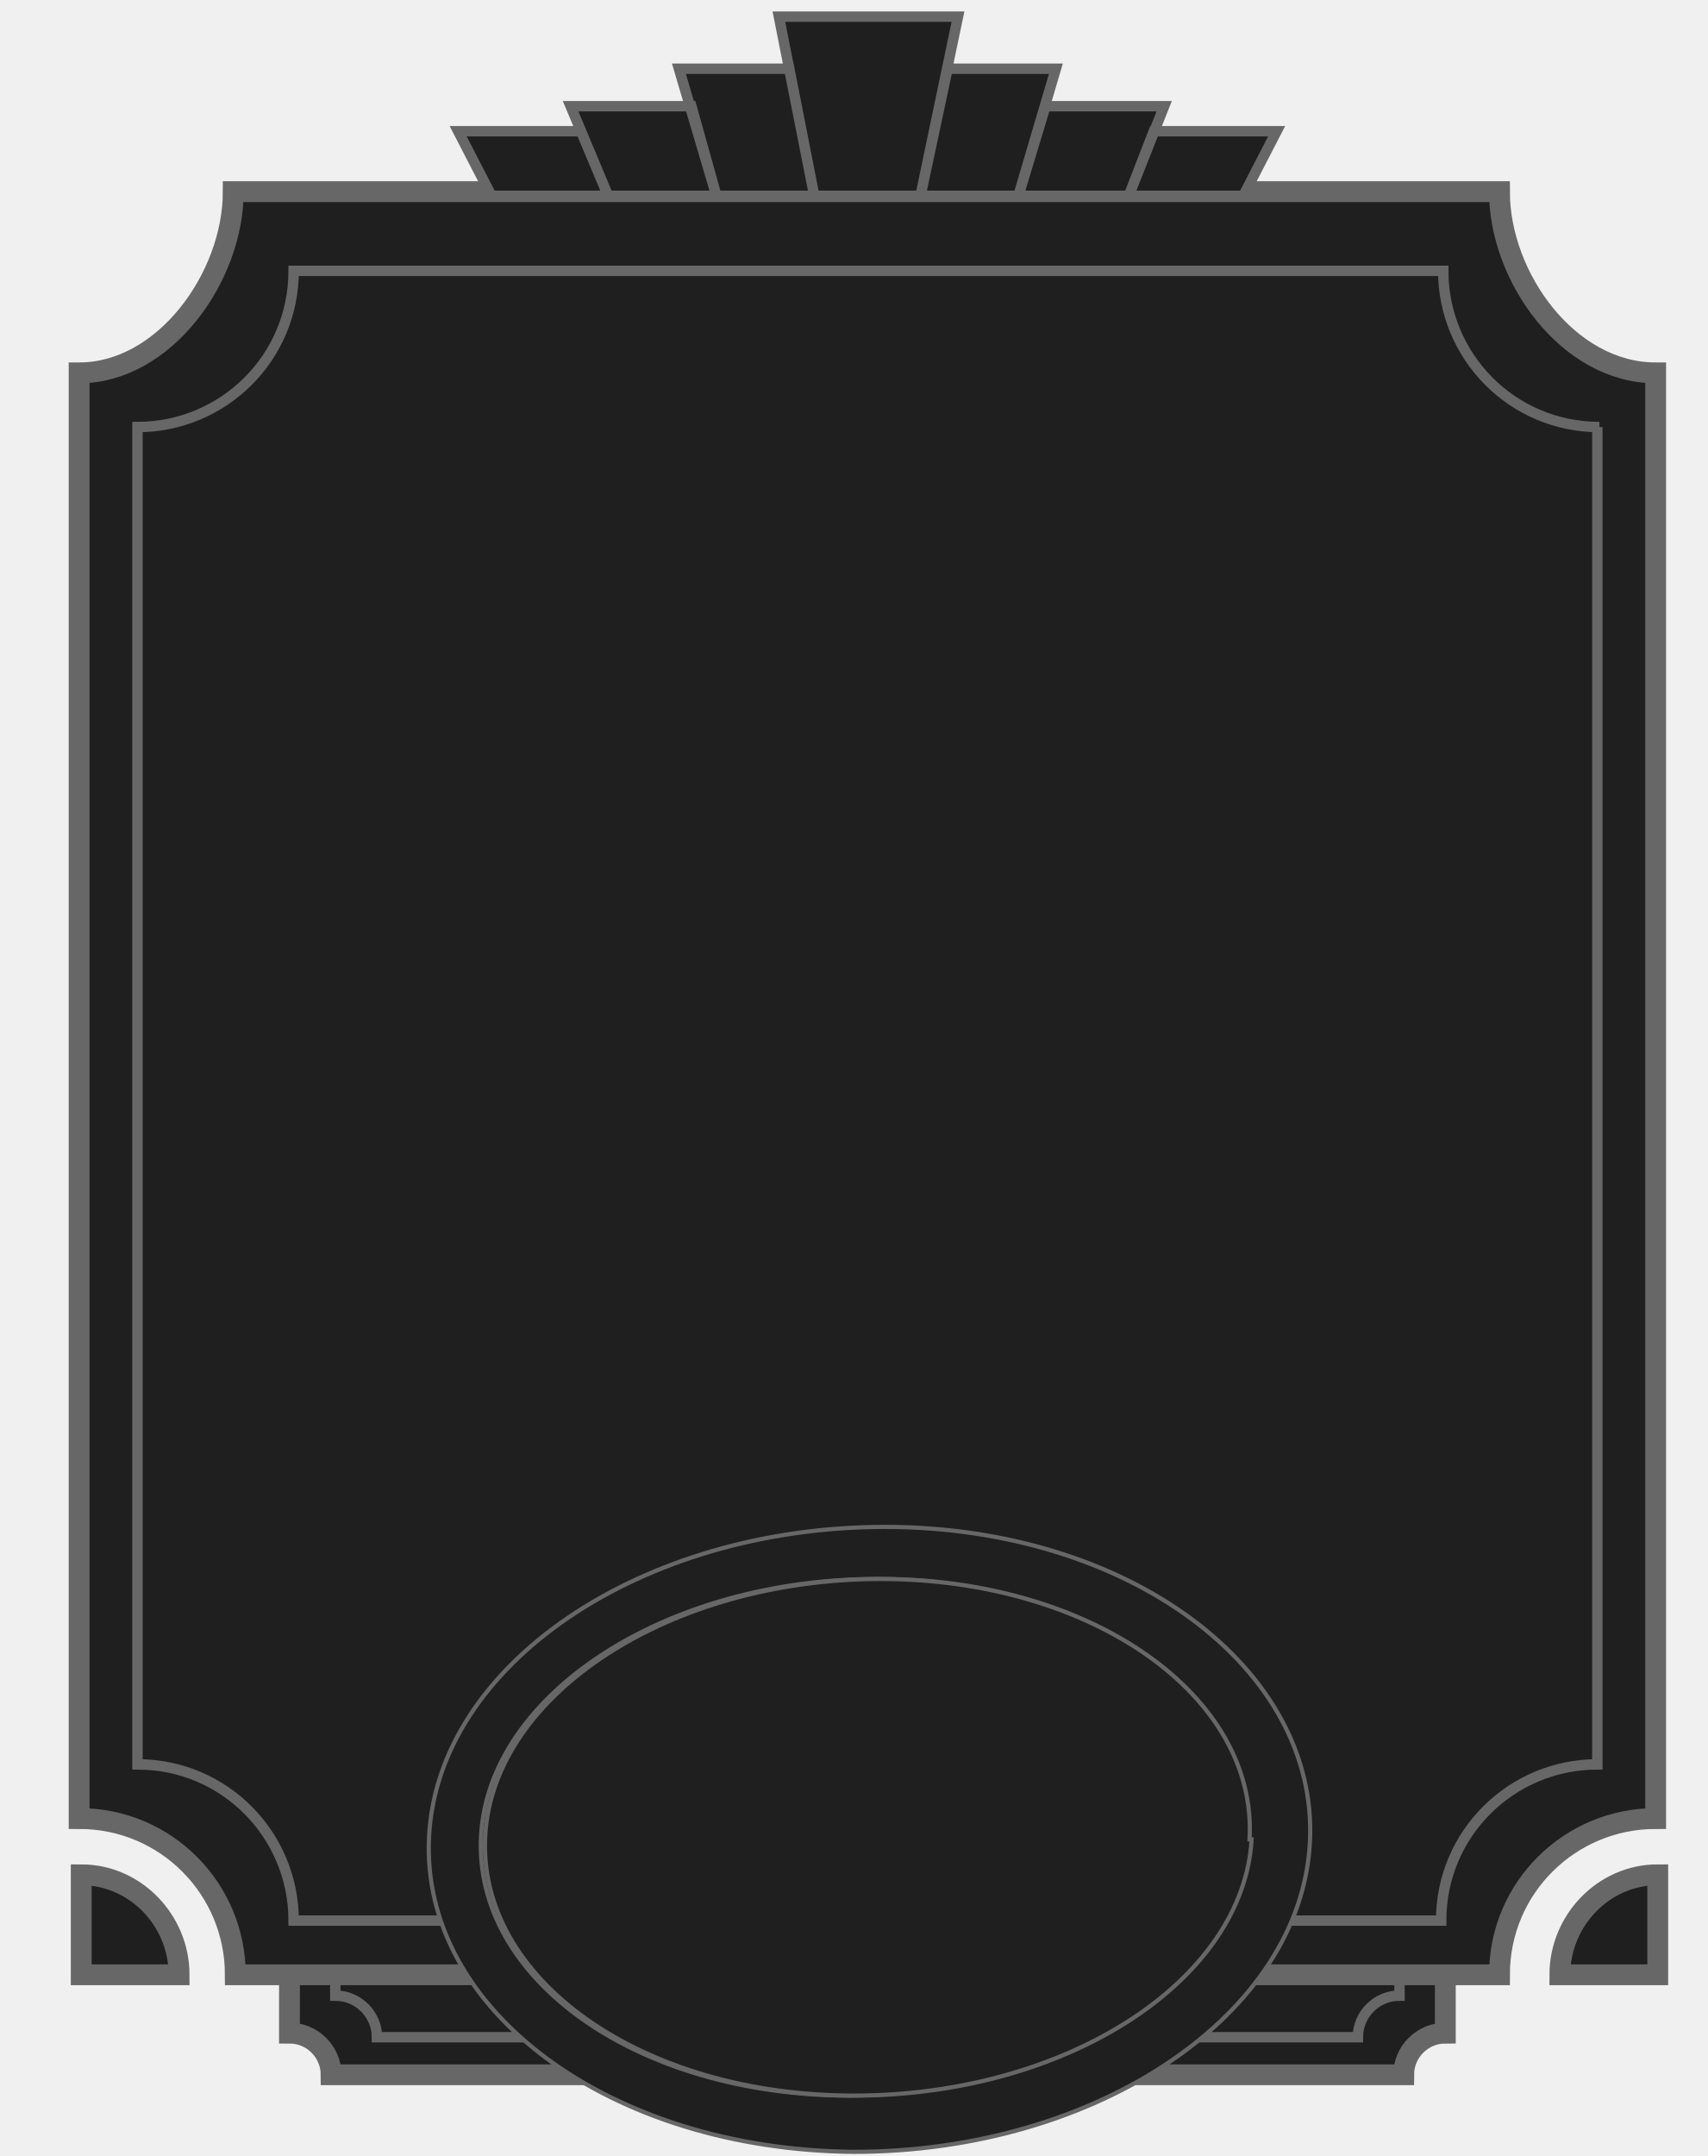
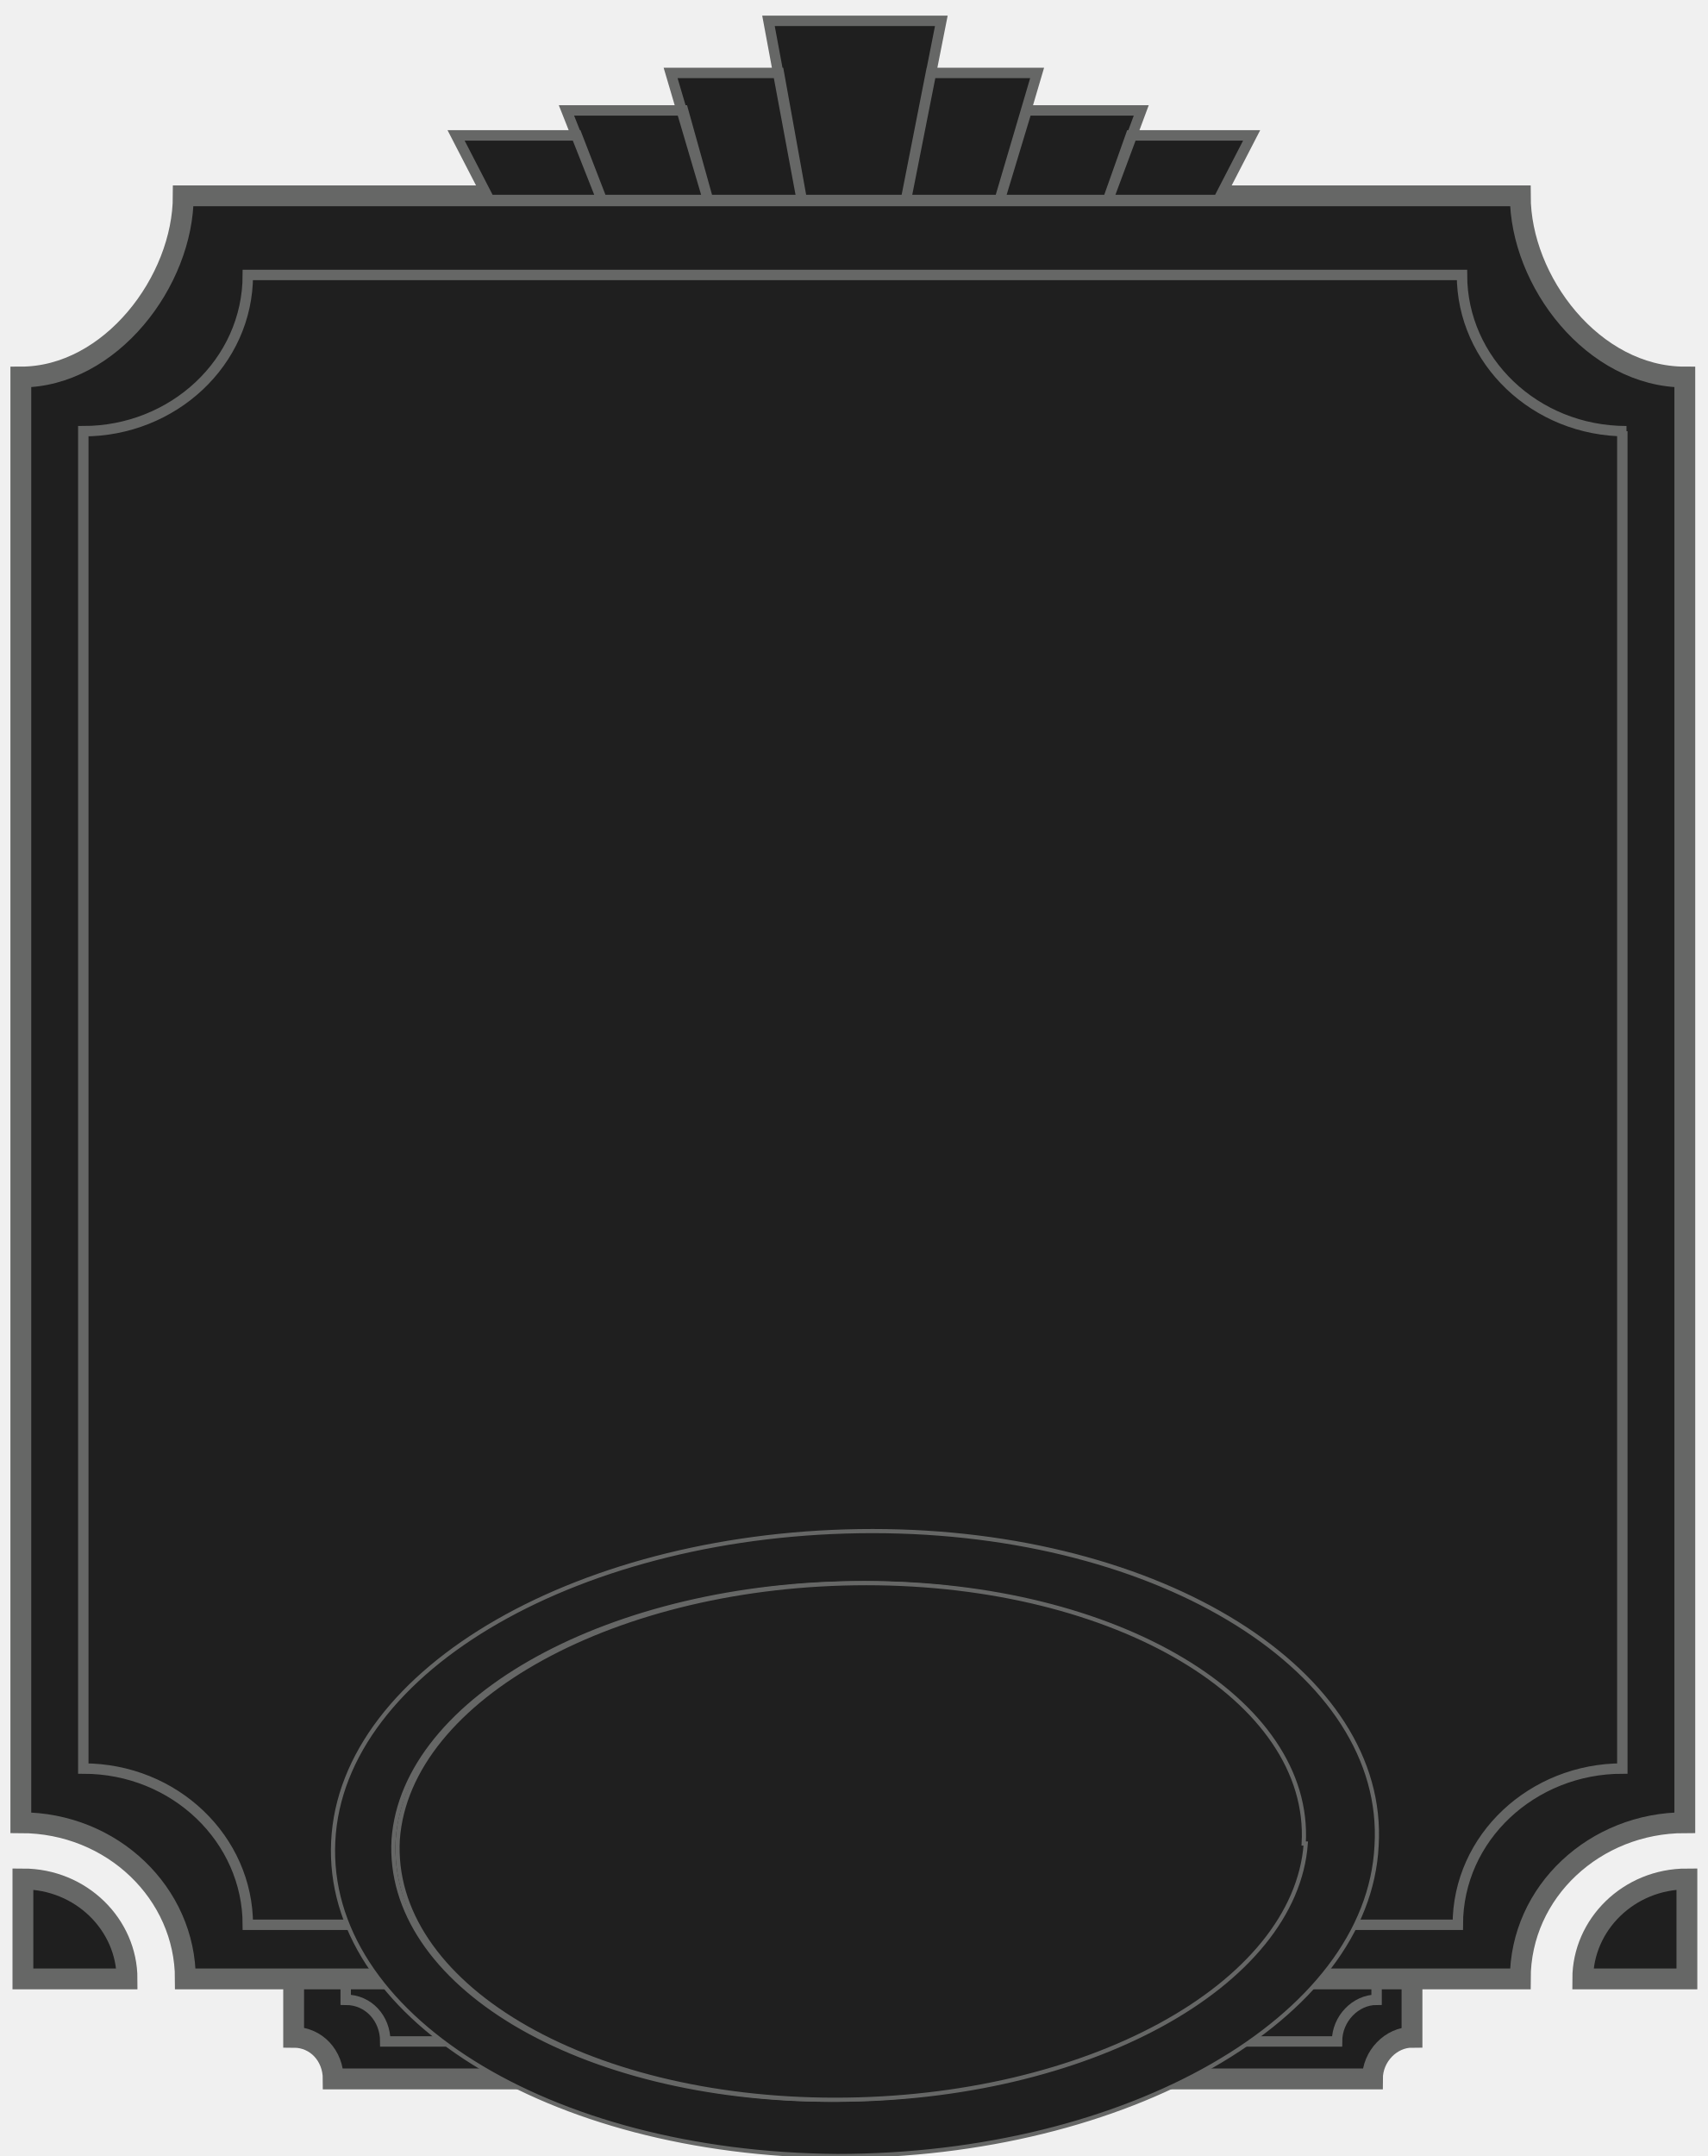
<svg xmlns="http://www.w3.org/2000/svg" id="Layer_1" version="1.1" viewBox="0 0 82 103.5">
  <defs>
    <style>
      .st0, .st1, .st2 {
        stroke: #231f20;
      }

      .st0, .st3 {
        stroke-width: .5px;
      }

      .st0, .st2 {
        fill: none;
        stroke-linejoin: bevel;
      }

      .st1 {
        fill: #fff;
      }

      .st1, .st3, .st4, .st5 {
        stroke-miterlimit: 10;
      }

      .st3, .st4, .st5 {
        fill: #1f1f1f;
        stroke: #666766;
      }

      .st5, .st2 {
        stroke-width: .2px;
      }
    </style>
  </defs>
-   <g id="Layer_2">
-     <g>
-       <path class="st2" d="M82.6,21.9" />
-       <path class="st2" d="M82.6,16.6" />
-       <path class="st0" d="M82.4,21.6" />
-       <path class="st0" d="M82.4,16.6" />
-       <path class="st1" d="M79.5,53.5" />
-       <path class="st1" d="M79.5,17.9" />
-       <path class="st1" d="M79.5,51.8" />
-       <path class="st1" d="M79.5,87.3" />
-       <path class="st3" d="M41.7-3.2" />
-       <path class="st4" d="M67.4,90H15.9c0,1.1-.9,2-2,2v5.6c1.1,0,2,.9,2,2h51.5c0-1.1.9-2,2-2v-5.6c-1.1,0-2-.9-2-2Z" />
-       <path class="st3" d="M65.2,91.8H18.1c0,1.1-.9,2-2,2v2c1.1,0,2,.9,2,2h47.1c0-1.1.9-2,2-2v-2c-1.1,0-2-.9-2-2Z" />
-       <path class="st1" d="M3.9,53.5" />
-       <path class="st1" d="M3.9,17.9" />
-       <path class="st4" d="M8.6,94.8c0-2.6-2.1-4.8-4.7-4.8v4.8h4.7Z" />
-       <path class="st4" d="M79.5,17.9v69.4c-4.1,0-7.5,3.3-7.5,7.5H11.3c0-4.1-3.3-7.5-7.5-7.5V17.9c4.1,0,7.4-4.6,7.4-8.7h60.8c0,4.1,3.3,8.7,7.5,8.7Z" />
-       <path class="st3" d="M76.7,20.5v64.2c-4.1,0-7.5,3.3-7.5,7.5H14.1c0-4.1-3.3-7.5-7.5-7.5V20.5c4.1,0,7.5-3.3,7.5-7.5h55.2c0,4.1,3.3,7.5,7.5,7.5h0Z" />
-       <path class="st4" d="M74.9,94.8c0-2.6,2.1-4.8,4.7-4.8v4.8h-4.7Z" />
-       <path class="st5" d="M42.5,73.3c-11.7,0-21.5,6.6-21.9,14.9s8.7,15,20.4,15.1c11.7,0,21.5-6.6,21.9-14.9s-8.7-15.1-20.4-15.1ZM40.8,100.6c-10.2,0-18.1-5.6-17.7-12.5.4-6.8,8.9-12.3,19-12.3s18.1,5.6,17.7,12.5-8.9,12.3-19.1,12.3h0Z" />
-       <path class="st5" d="M60.1,88.3c-.4,6.8-8.9,12.3-19.1,12.3s-18.1-5.6-17.7-12.5c.4-6.8,8.9-12.3,19-12.3s18.1,5.6,17.7,12.5h.1Z" />
-       <path class="st3" d="M41.7,10.5" />
-       <path class="st0" d="M79.3,15.9" />
-       <path class="st0" d="M79.3,22.7" />
-       <path class="st2" d="M79.3,22.7" />
-       <path class="st2" d="M79.3,15.9" />
-       <path class="st0" d="M79.3,22.6" />
-       <path class="st0" d="M79.3,15.6" />
-       <path class="st2" d="M3.6,22.7" />
-       <path class="st2" d="M3.6,15.9" />
-       <path class="st2" d="M.1,21.9" />
-       <path class="st2" d="M.1,16.6" />
-       <path class="st0" d="M.3,21.6" />
-       <path class="st0" d="M.3,16.6" />
-       <path class="st0" d="M3.6,22.6" />
-       <path class="st0" d="M3.6,15.6" />
-       <polyline class="st3" points="41.7 9.4 59.7 9.4 61.3 6.3 55.4 6.3 54.2 9.4 55.9 5.1 50.2 5.1 48.9 9.4 50.7 3.3 45.5 3.3 44.2 9.4 46 .8 41.7 .8 37.4 .8 39.1 9.4 37.9 3.3 32.6 3.3 34.4 9.4 33.2 5.1 27.4 5.1 29.2 9.4 27.9 6.3 22 6.3 23.6 9.4 41.7 9.4" />
-     </g>
+   <path class="st2" d="M81,22.1" />
+   <path class="st2" d="M81,16.8" />
+   <path class="st0" d="M80.8,21.8" />
+   <path class="st0" d="M80.8,16.8" />
+   <path class="st1" d="M78,53.7" />
+   <path class="st1" d="M78,18.1" />
+   <path class="st1" d="M78,52" />
+   <path class="st1" d="M78,87.5" />
+   <path class="st3" d="M41.3-3" />
+   <path class="st4" d="M66,90.2H16c0,1.1-.9,2-1.9,2v5.6c1.1,0,1.9.9,1.9,2h49.9c0-1.1.9-2,1.9-2v-5.6c-1.1,0-1.9-.9-1.9-2Z" />
+   <path class="st3" d="M64.1,92H18.5c0,1.1-.9,2-1.9,2v2c1.1,0,1.9.9,1.9,2h45.7c0-1.1.9-2,1.9-2v-2c-1.1,0-1.9-.9-1.9-2Z" />
+   <path class="st1" d="M4.7,53.7" />
+   <path class="st1" d="M4.7,18.1" />
+   <g>
+     <path class="st4" d="M6.1,95c0-2.6-2.2-4.8-5-4.8v4.8h5Z" />
+     <path class="st4" d="M80.9,18.1v69.4c-4.3,0-7.9,3.3-7.9,7.5H8.9c0-4.1-3.5-7.5-7.9-7.5V18.1c4.3,0,7.8-4.6,7.8-8.7h64.2c0,4.1,3.5,8.7,7.9,8.7Z" />
+     <path class="st3" d="M77.9,20.7v64.2c-4.3,0-7.9,3.3-7.9,7.5H11.9c0-4.1-3.5-7.5-7.9-7.5V20.7c4.3,0,7.9-3.3,7.9-7.5h58.3c0,4.1,3.5,7.5,7.9,7.5h-.1Z" />
+     <path class="st4" d="M76,95c0-2.6,2.2-4.8,5-4.8v4.8h-5Z" />
  </g>
+   <g>
+     <path class="st5" d="M41.9,73.5c-13.9,0-25.5,6.6-25.9,14.9s10.3,15,24.2,15.1c13.9,0,25.5-6.6,25.9-14.9.5-8.3-10.3-15.1-24.2-15.1ZM39.9,100.8c-12.1,0-21.4-5.6-21-12.5.5-6.8,10.5-12.3,22.5-12.3s21.4,5.6,21,12.5c-.5,6.9-10.5,12.3-22.6,12.3h.1Z" />
+     <path class="st5" d="M62.7,88.5c-.5,6.8-10.5,12.3-22.6,12.3s-21.4-5.6-21-12.5c.5-6.8,10.5-12.3,22.5-12.3s21.4,5.6,21,12.5h.1Z" />
+   </g>
+   <path class="st3" d="M41.3,10.7" />
+   <path class="st0" d="M77.8,16.1" />
+   <path class="st0" d="M77.8,22.9" />
+   <path class="st2" d="M77.8,22.9" />
+   <path class="st2" d="M77.8,16.1" />
+   <path class="st0" d="M77.8,22.8" />
+   <path class="st0" d="M77.8,15.8" />
+   <path class="st2" d="M4.4,22.9" />
+   <path class="st2" d="M4.4,16.1" />
+   <path class="st2" d="M1,22.1" />
+   <path class="st2" d="M1,16.8" />
+   <path class="st0" d="M1.2,21.8" />
+   <path class="st0" d="M1.2,16.8" />
+   <path class="st0" d="M4.4,22.8" />
+   <path class="st0" d="M4.4,15.8" />
+   <polyline class="st3" points="41 9.6 58.5 9.6 60.1 6.5 54.3 6.5 53.2 9.6 54.8 5.3 49.3 5.3 48 9.6 49.8 3.5 44.7 3.5 43.5 9.6 45.2 1 41 1 36.9 1 38.5 9.6 37.4 3.5 32.2 3.5 34 9.6 32.8 5.3 27.2 5.3 28.9 9.6 27.7 6.5 21.9 6.5 23.5 9.6 41 9.6" />
</svg>
